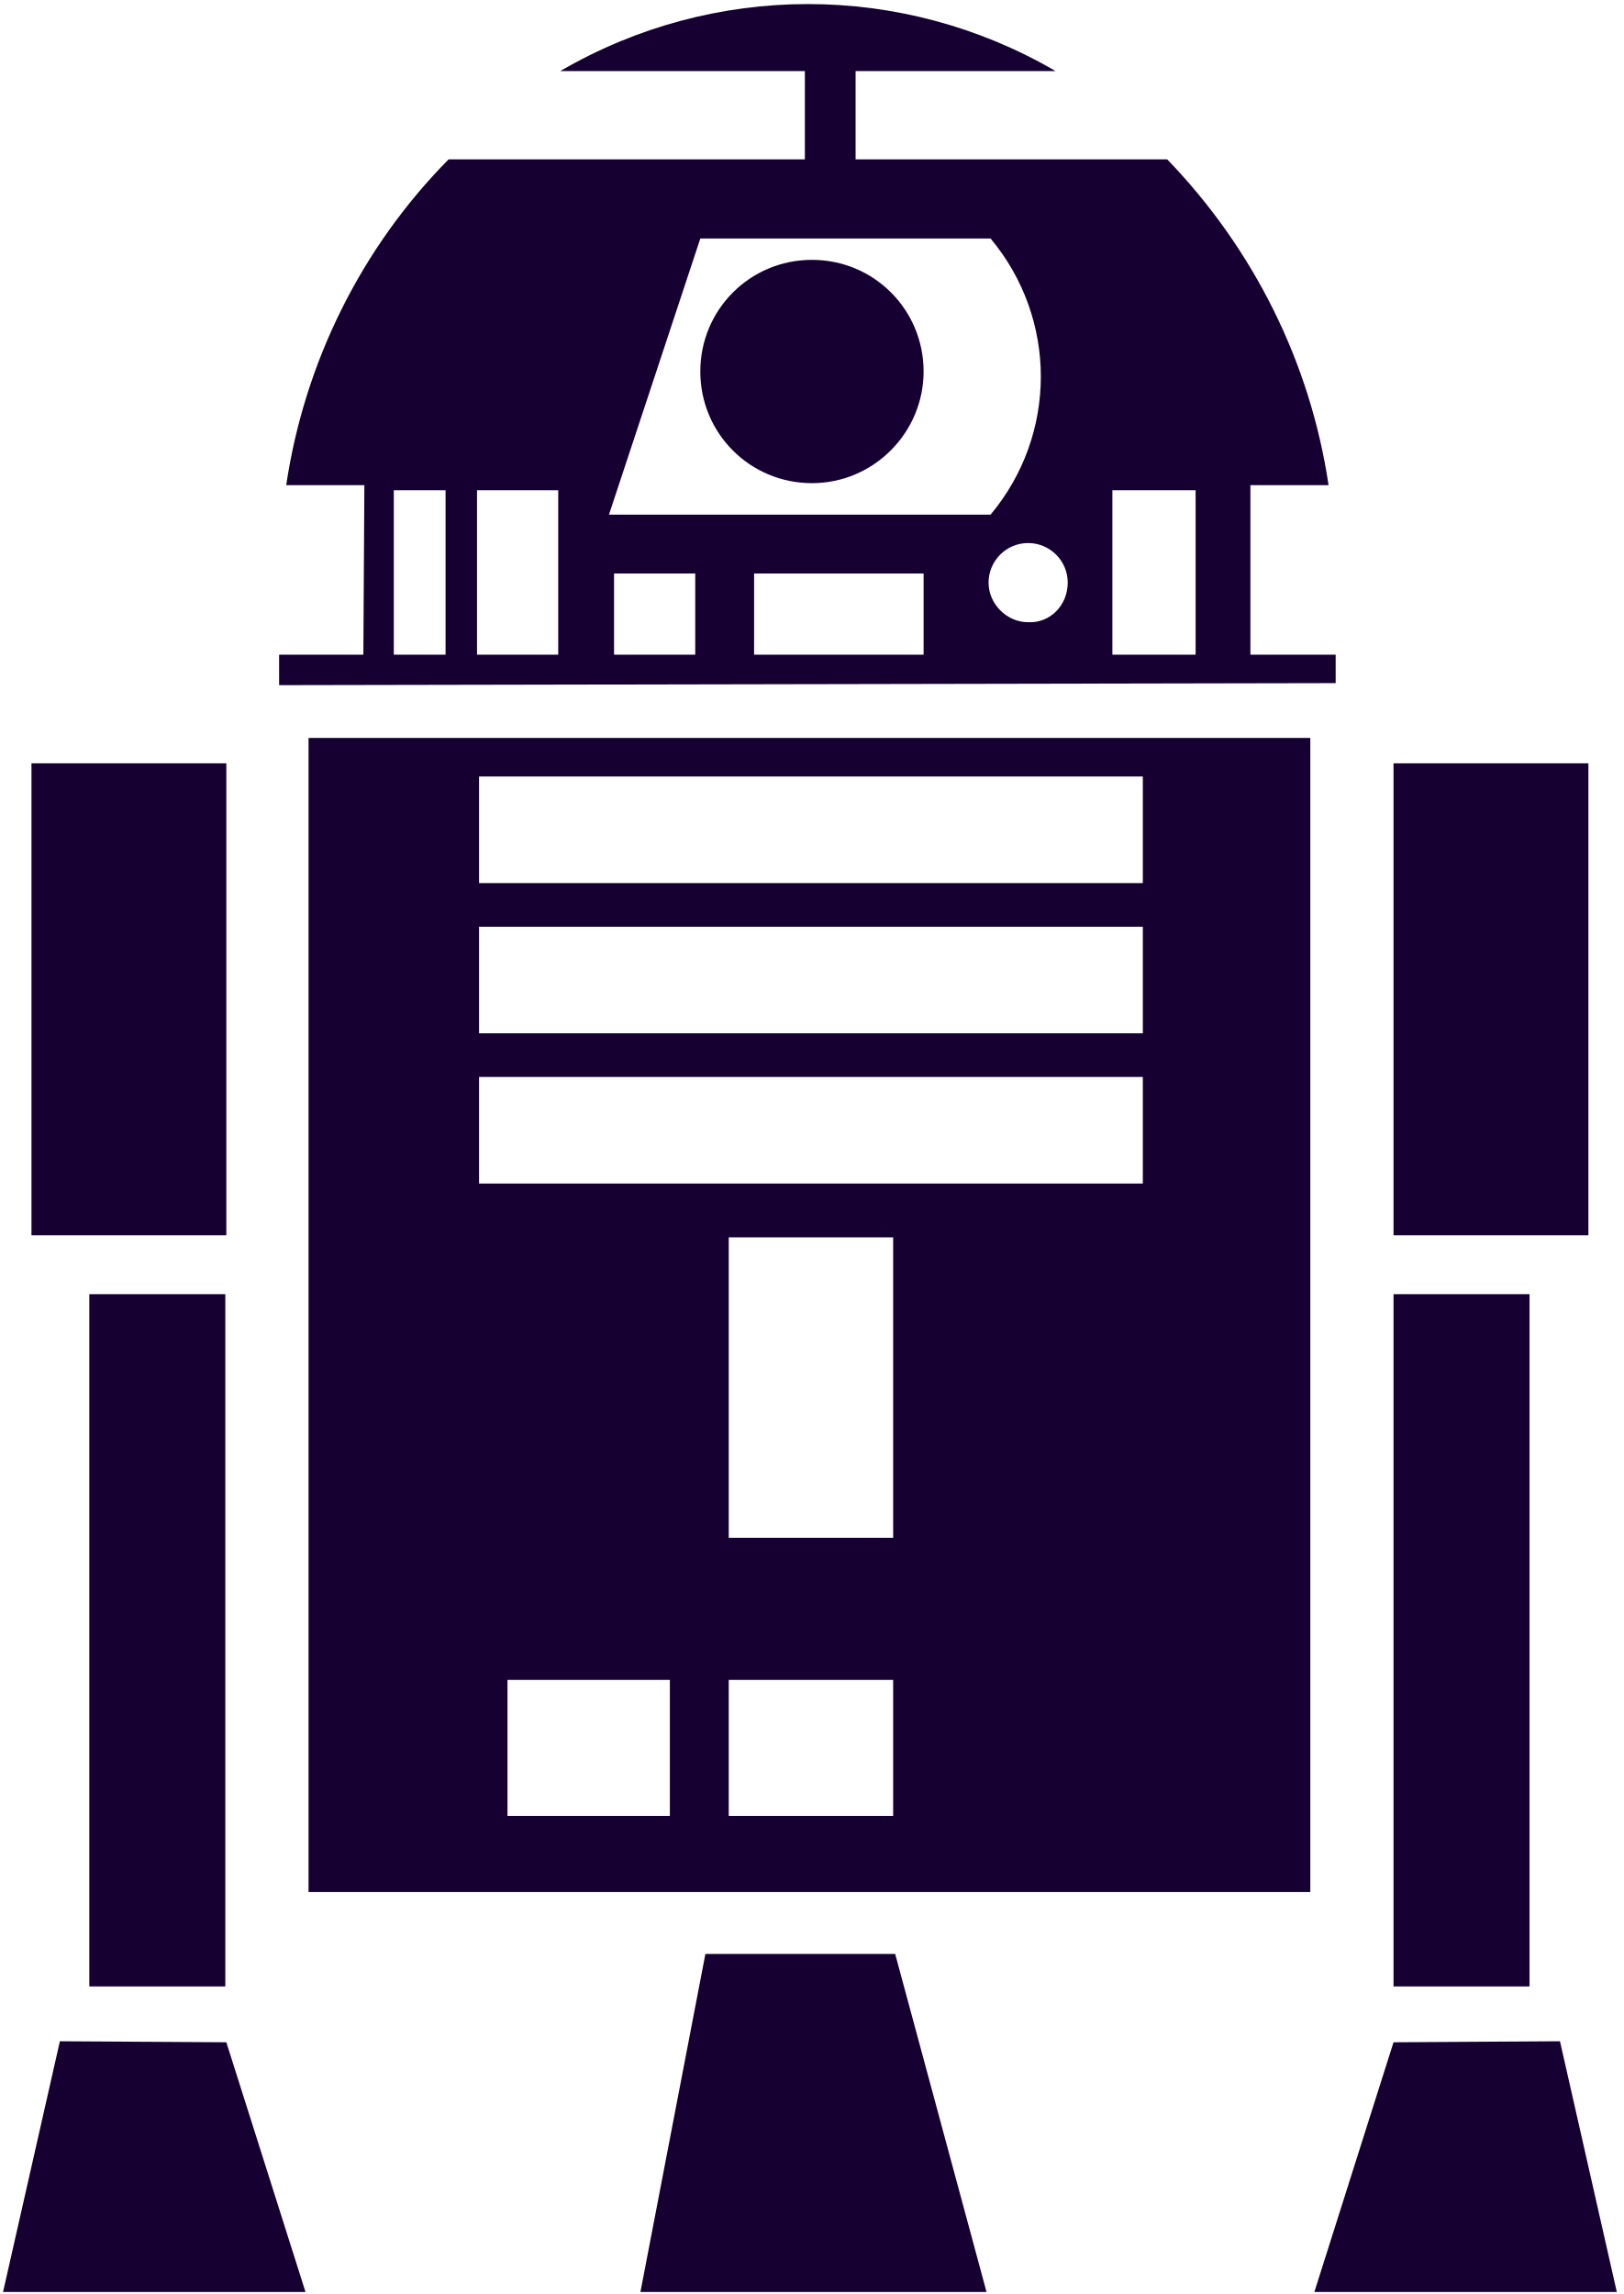
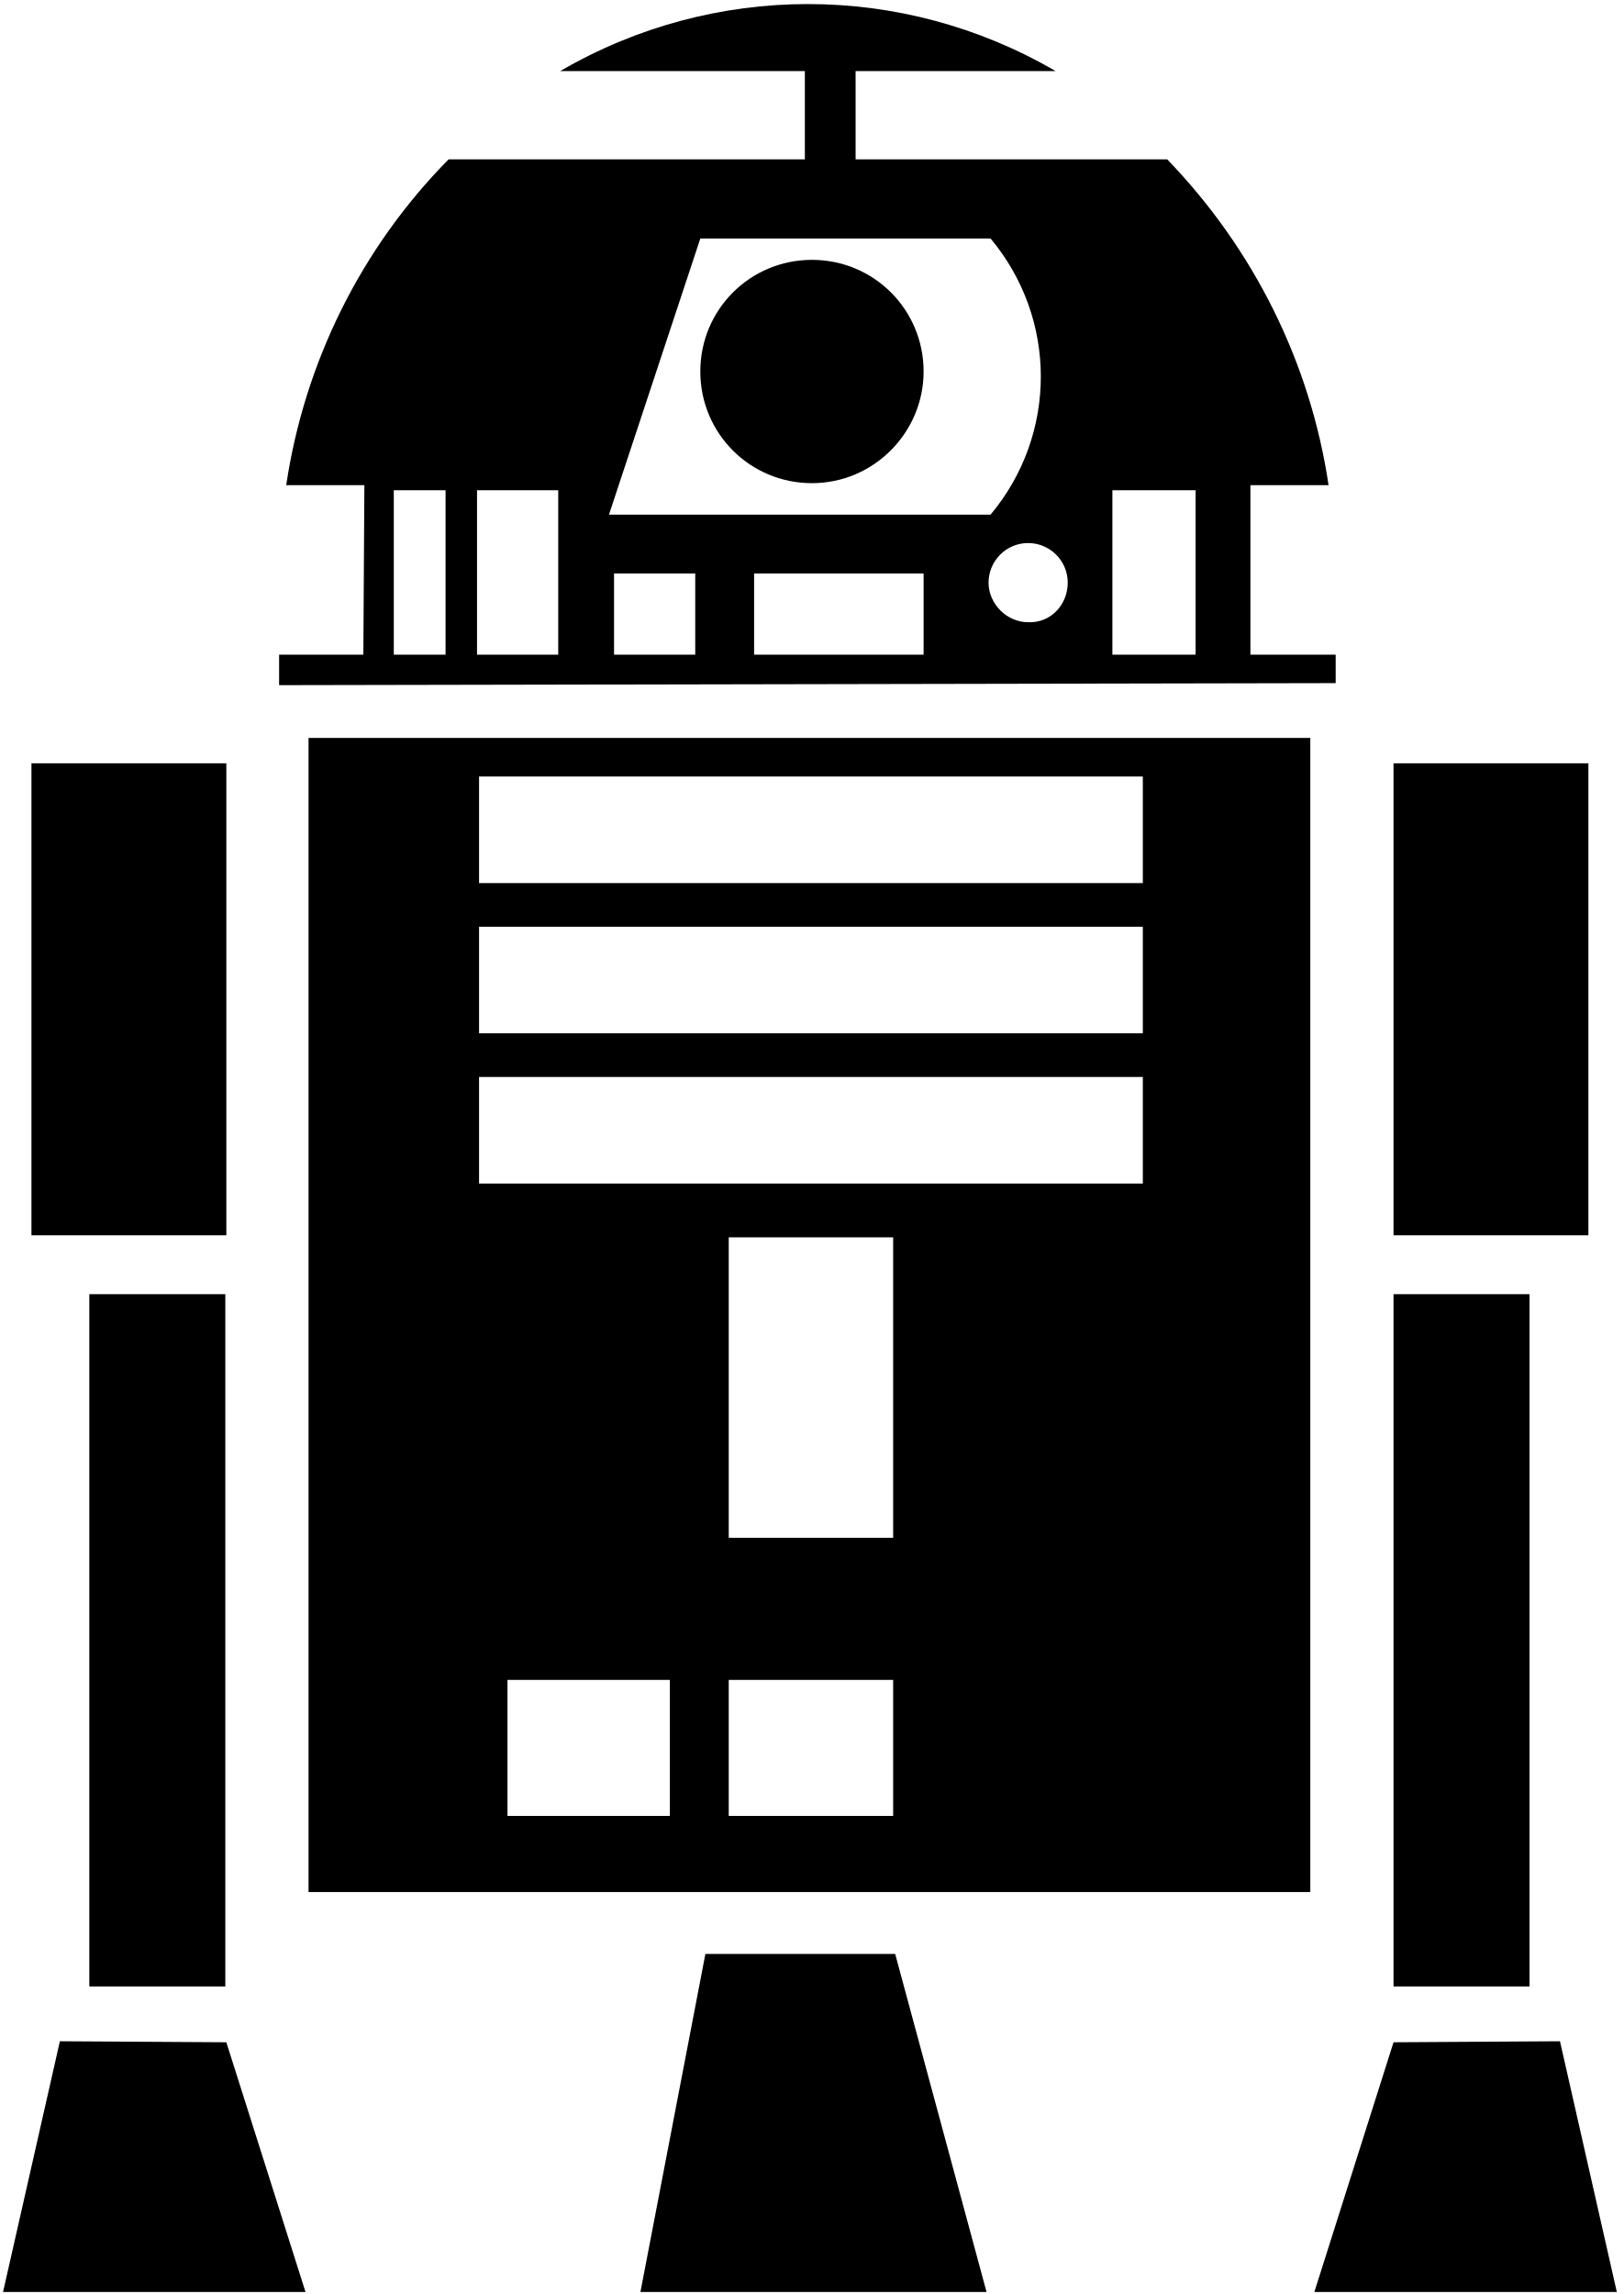
- <svg xmlns="http://www.w3.org/2000/svg" width="160" height="226" viewBox="0 0 160 226" fill="none">
-   <path d="M153.7 201.1L159.3 225.8H129.5L137.3 201.2L153.7 201.1Z" fill="#160032" />
-   <path d="M156.5 75.2H137.3V121.7H156.5V75.2Z" fill="#160032" />
-   <path d="M150.7 127.5H137.3V195.7H150.7V127.5Z" fill="#160032" />
-   <path d="M131.6 64.5V67.3L27.5 67.5V64.5H35.8L35.9 47.8H28.2C30 35.7 35.6 24.4 44.2 15.7H79.3V7H55.2C70.3 -1.8 88.9 -1.8 104 7H84.3V15.7H115C123.5 24.5 129.1 35.7 130.9 47.8H123.2V64.5H131.6ZM117.8 64.5V48.3H109.6V64.5H117.8ZM105.2 57.4C105.2 55.2 103.4 53.5 101.3 53.5C99.1 53.5 97.4 55.3 97.4 57.4C97.4 59.5 99.2 61.3 101.3 61.3C103.5 61.4 105.2 59.6 105.2 57.4ZM97.6 50.7C104.2 42.8 104.2 31.4 97.6 23.5H69L60 50.7H97.6ZM91 64.5V56.5H74.3V64.5H91ZM68.5 64.5V56.5H60.5V64.5H68.5ZM55 64.5V48.3H47V64.5H55ZM43.9 64.5V48.3H38.8V64.5H43.9Z" fill="#160032" />
-   <path d="M129.1 72.7V186.4H30.4V72.7H129.1ZM112.6 116.6V106.1H47.2V116.6H112.6ZM112.6 101.8V91.3H47.2V101.8H112.6ZM112.6 87V76.5H47.2V87H112.6ZM88 178.9V165.5H71.8V178.9H88ZM88 151.5V121.9H71.8V151.5H88ZM66 178.9V165.5H50V178.9H66Z" fill="#160032" />
-   <path d="M88.2 192.5L97.2 225.8H63.1L69.5 192.5H88.2Z" fill="#160032" />
-   <path d="M80 25.6C86.1 25.6 91 30.5 91 36.6C91 42.6 86.1 47.6 80 47.6C73.9 47.6 69 42.7 69 36.6C69 30.5 73.9 25.6 80 25.6Z" fill="#160032" />
-   <path d="M22.3 201.2L30.1 225.8H0.3L5.9 201.1L22.3 201.2Z" fill="#160032" />
-   <path d="M22.2 127.5H8.8V195.7H22.2V127.5Z" fill="#160032" />
-   <path d="M22.3 75.2H3.1V121.7H22.3V75.2Z" fill="#160032" />
+ <svg xmlns="http://www.w3.org/2000/svg" width="160" height="226" viewBox="0 0 160 226" fill="#000">
+   <path d="M153.7 201.1L159.3 225.8H129.5L137.3 201.2L153.7 201.1Z" fill="#000" />
+   <path d="M156.5 75.2H137.3V121.7H156.5V75.2Z" fill="#000" />
+   <path d="M150.7 127.5H137.3V195.7H150.7V127.5Z" fill="#000" />
+   <path d="M131.6 64.5V67.3L27.5 67.5V64.5H35.8L35.9 47.8H28.2C30 35.7 35.6 24.4 44.2 15.7H79.3V7H55.2C70.3 -1.8 88.9 -1.8 104 7H84.3V15.7H115C123.5 24.5 129.1 35.7 130.9 47.8H123.2V64.5H131.6ZM117.8 64.5V48.3H109.6V64.5H117.8ZM105.2 57.4C105.2 55.2 103.4 53.5 101.3 53.5C99.1 53.5 97.4 55.3 97.4 57.4C97.4 59.5 99.2 61.3 101.3 61.3C103.5 61.4 105.2 59.6 105.2 57.4ZM97.6 50.7C104.2 42.8 104.2 31.4 97.6 23.5H69L60 50.7H97.6ZM91 64.5V56.5H74.3V64.5H91ZM68.5 64.5V56.5H60.5V64.5H68.5ZM55 64.5V48.3H47V64.5H55ZM43.9 64.5V48.3H38.8V64.5H43.9Z" fill="#000" />
+   <path d="M129.1 72.7V186.4H30.4V72.7H129.1ZM112.6 116.6V106.1H47.2V116.6H112.6ZM112.6 101.8V91.3H47.2V101.8H112.6ZM112.6 87V76.5H47.2V87H112.6ZM88 178.9V165.5H71.8V178.9H88ZM88 151.5V121.9H71.8V151.5H88ZM66 178.9V165.5H50V178.9H66Z" fill="#000" />
+   <path d="M88.2 192.5L97.2 225.8H63.1L69.5 192.5H88.2Z" fill="#000" />
+   <path d="M80 25.6C86.1 25.6 91 30.5 91 36.6C91 42.6 86.1 47.6 80 47.6C73.9 47.6 69 42.7 69 36.6C69 30.5 73.9 25.6 80 25.6Z" fill="#000" />
+   <path d="M22.3 201.2L30.1 225.8H0.3L5.9 201.1L22.3 201.2Z" fill="#000" />
+   <path d="M22.2 127.5H8.8V195.7H22.2V127.5Z" fill="#000" />
+   <path d="M22.3 75.2H3.1V121.7H22.3V75.2Z" fill="#000" />
</svg>
